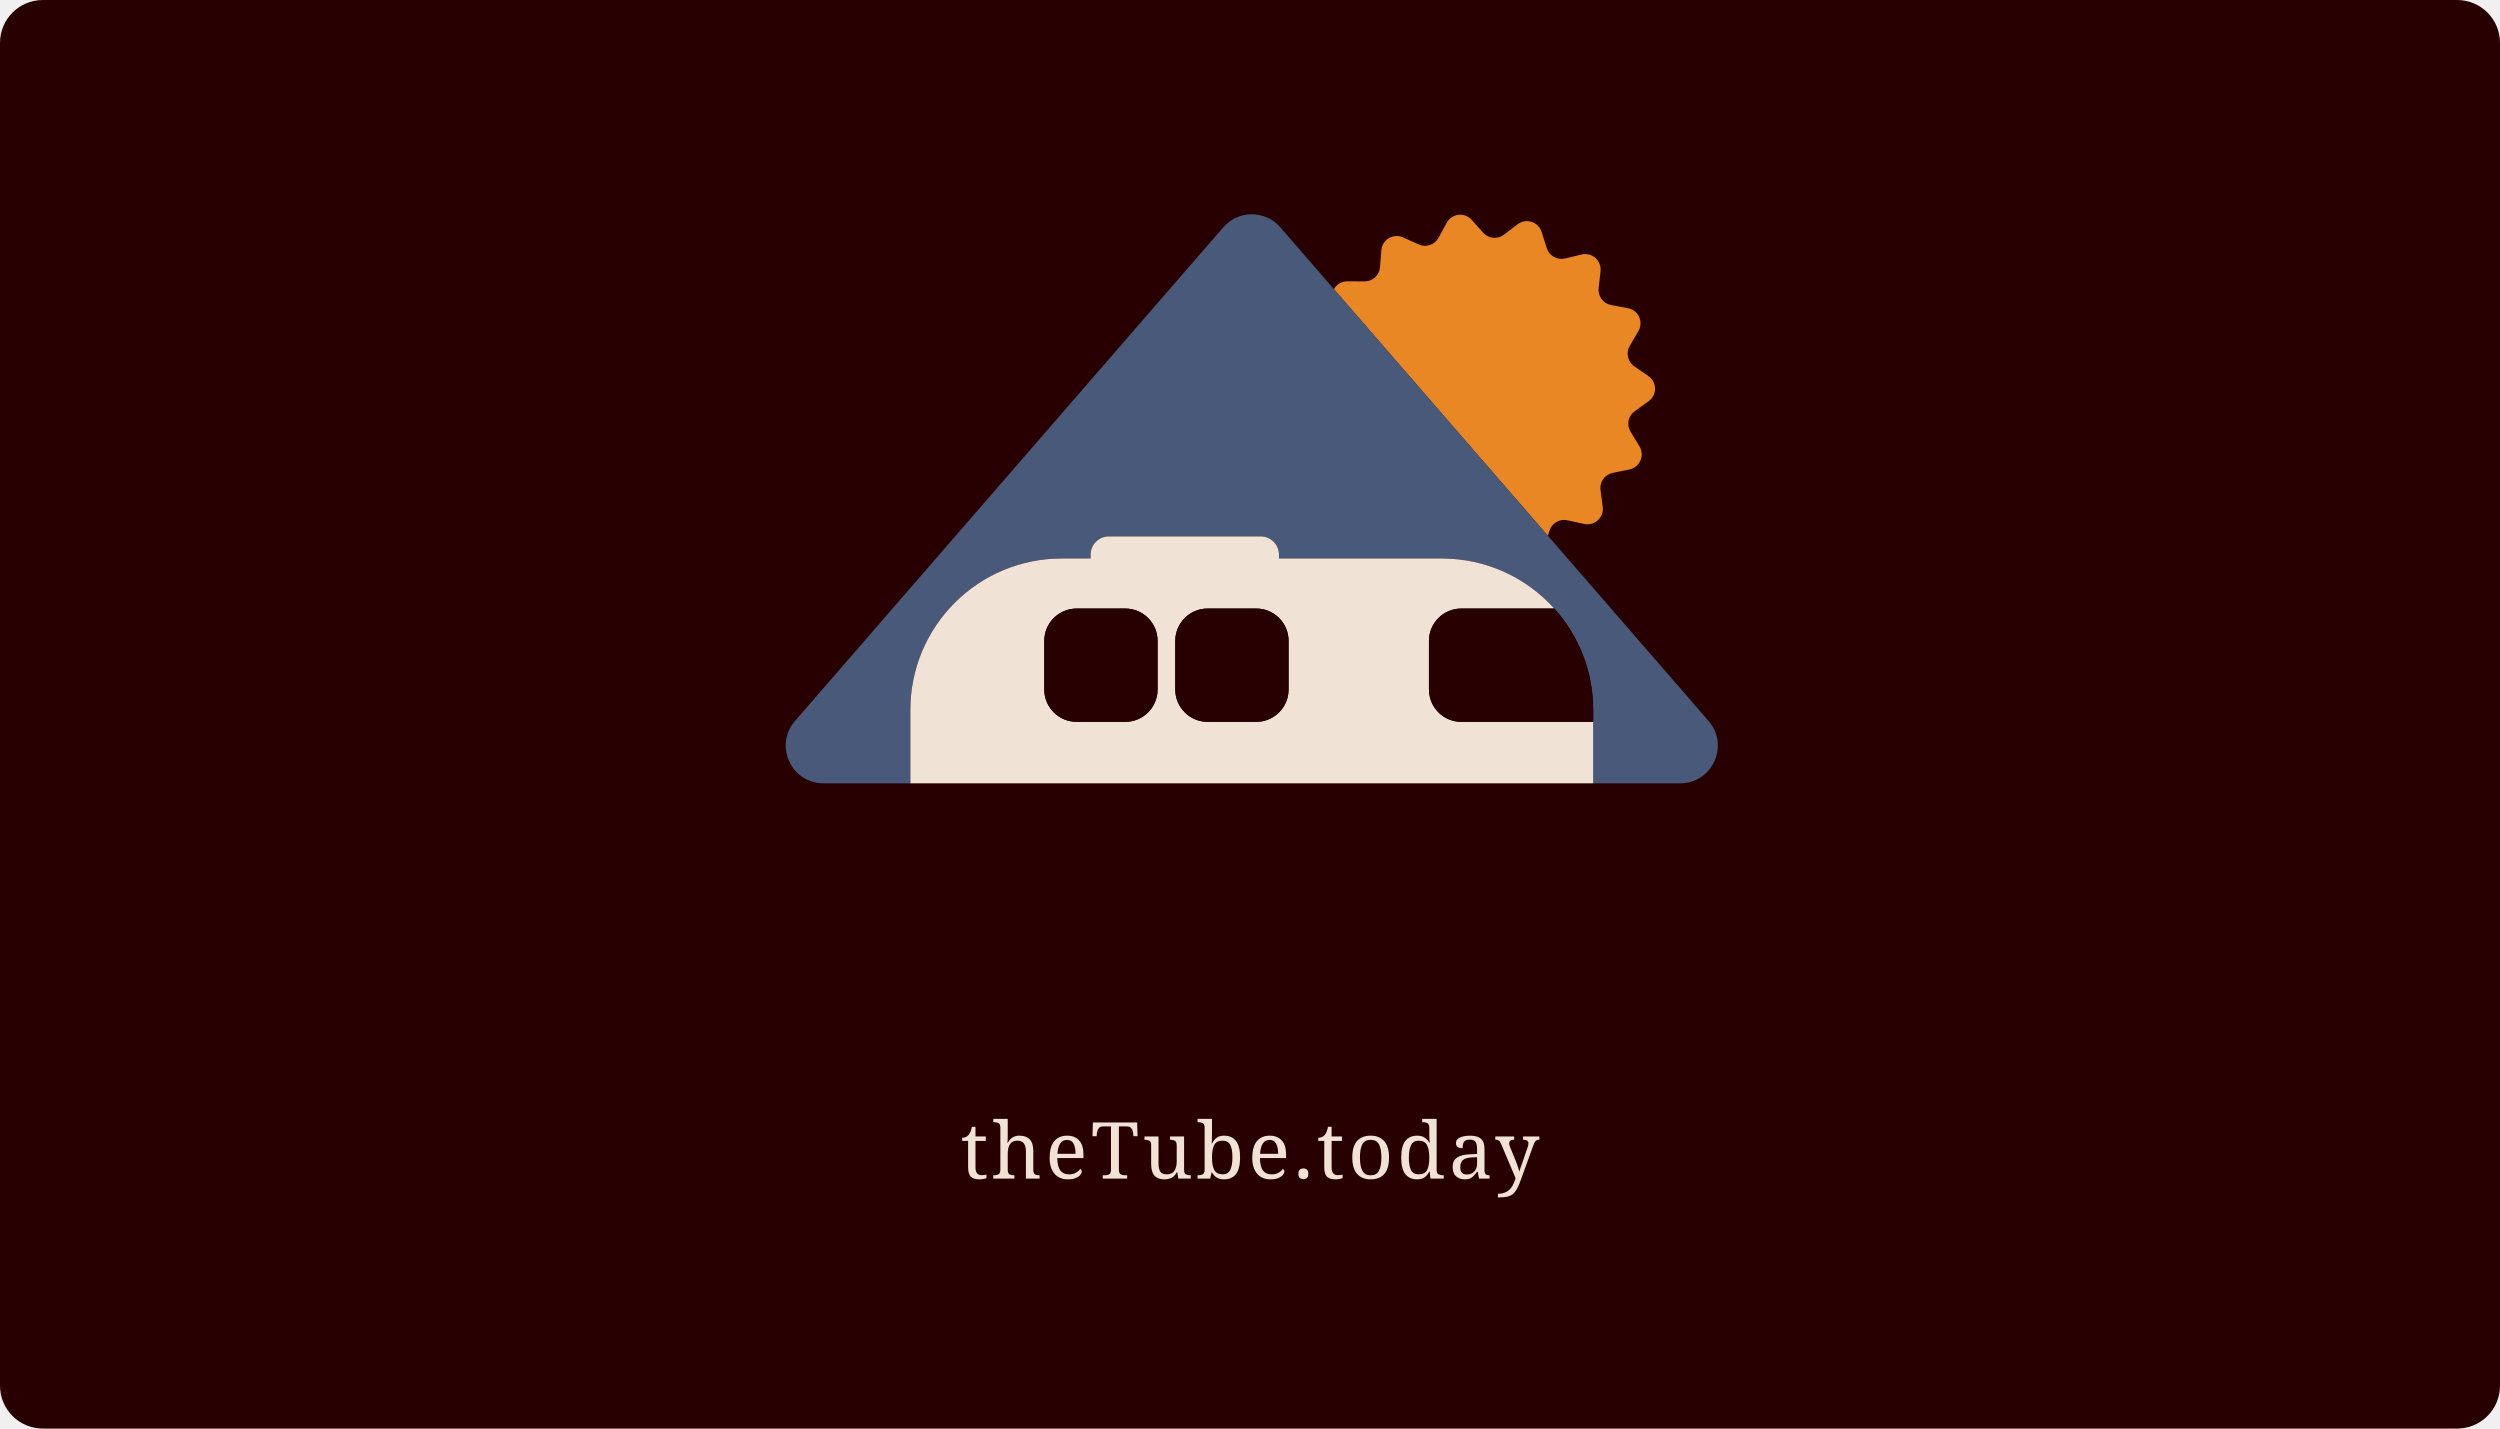
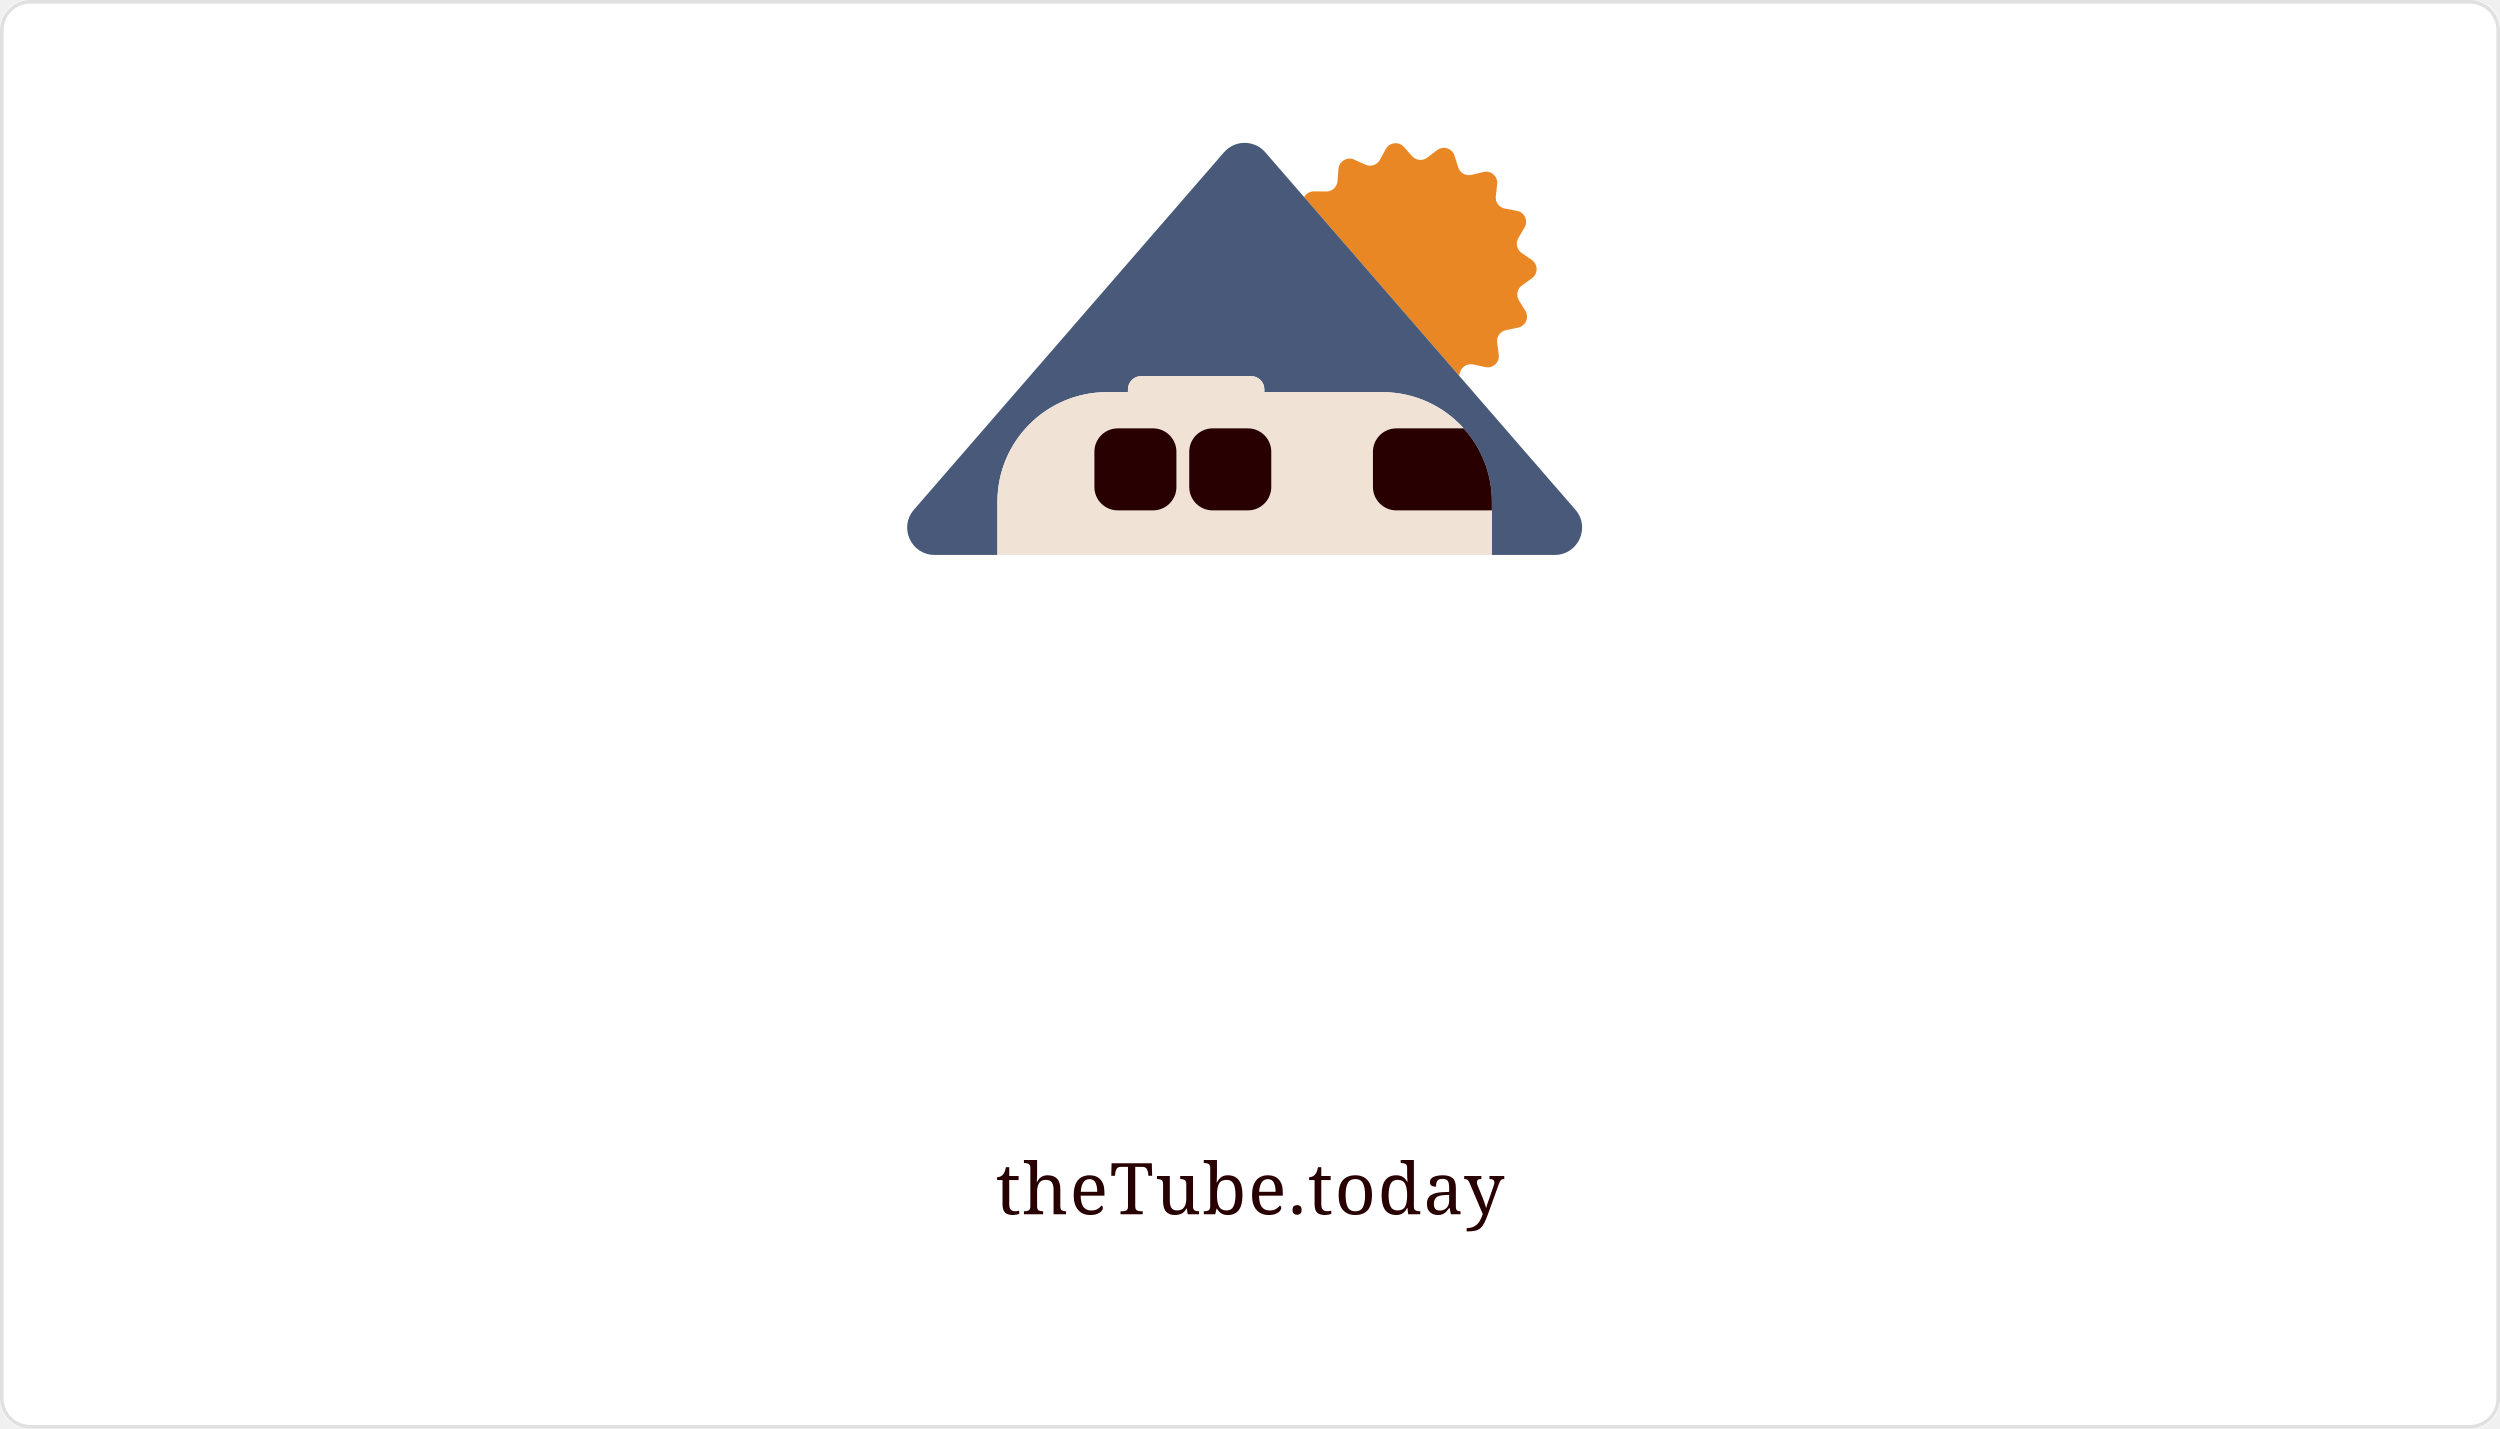
<svg xmlns="http://www.w3.org/2000/svg" viewBox="0 0 700 400" width="700" height="400">
  <defs>
    <style>
-       .bg { fill: #280001; }
-       .logo-orange { fill: #ea8725; }
-       .logo-navy { fill: #48597a; }
-       .logo-cream { fill: #f0e2d5; }
-       .logo-dark { fill: #280001; }
-       .url-text { fill: #f0e2d5; font-family: Georgia, serif; font-size: 22px; letter-spacing: 1px; }
+       .bg { fill: #ffffff; }
+       .url-text { fill: #280001; font-family: Georgia, serif; font-size: 20px; letter-spacing: 0.5px; }
    </style>
  </defs>
-   <rect class="bg" width="700" height="400" rx="12" ry="12" />
-   <g transform="translate(220, 60) scale(0.29)">
-     <path class="logo-orange" d="m735.92,310.42l1.41-4.71c2.22-7.46,9.82-11.94,17.42-10.27l16.15,3.54c10.05,2.2,19.24-6.23,17.92-16.43l-2.13-16.39c-1-7.72,4.12-14.9,11.74-16.47l16.19-3.34c10.08-2.08,15.04-13.52,9.68-22.3l-8.61-14.11c-4.05-6.64-2.3-15.29,4.02-19.82l13.43-9.63c8.36-6,8.25-18.47-.22-24.31l-13.61-9.39c-6.4-4.42-8.32-13.03-4.39-19.74l8.35-14.27c5.2-8.88.02-20.23-10.09-22.12l-16.25-3.04c-7.65-1.43-12.9-8.52-12.04-16.25l1.83-16.43c1.14-10.23-8.21-18.49-18.22-16.1l-16.08,3.83c-7.57,1.8-15.25-2.54-17.61-9.95l-5.01-15.75c-3.12-9.8-15.02-13.55-23.19-7.3l-13.13,10.04c-6.18,4.73-14.96,3.88-20.13-1.93l-10.99-12.35c-6.84-7.69-19.23-6.27-24.15,2.76l-7.91,14.51c-3.72,6.83-12.09,9.63-19.18,6.43l-15.06-6.82c-9.37-4.24-20.12,2.09-20.94,12.35l-1.33,16.48c-.62,7.76-7.12,13.72-14.91,13.67l-16.53-.1c-5.75-.04-10.54,3.12-13.06,7.6l167.32,192.86,39.29,45.28Z" />
-     <path class="logo-navy" d="m891.03,489.19l-155.1-178.77-39.29-45.28-167.32-192.86-51.84-59.75c-14.5-16.72-40.45-16.72-54.96,0l-219.16,252.6L8.97,489.19c-20.44,23.55-3.7,60.22,27.48,60.22h83.91v-70.92c0-80.72,65.43-146.15,146.15-146.15h27.86v-3.67c0-9.77,7.92-17.69,17.69-17.69h146.51c9.77,0,17.69,7.92,17.69,17.69v3.67h157.23c43.09,0,81.82,18.65,108.57,48.31,23.36,25.91,37.58,60.21,37.58,97.84v70.92h83.91c31.18,0,47.91-36.66,27.48-60.22Z" />
-     <path class="logo-cream" d="m652.31,490.07c-17.26,0-31.25-13.99-31.25-31.25v-46.92c0-17.26,13.99-31.25,31.25-31.25h89.75c-26.75-29.67-65.48-48.31-108.57-48.31h-157.23v-3.67c0-9.77-7.92-17.69-17.69-17.69h-146.51c-9.77,0-17.69,7.92-17.69,17.69v3.67h-27.86c-80.72,0-146.15,65.44-146.15,146.15v70.92h659.29v-59.34h-127.33Zm-293.25-31.25c0,17.26-13.99,31.25-31.25,31.25h-46.92c-17.26,0-31.25-13.99-31.25-31.25v-46.92c0-17.26,13.99-31.25,31.25-31.25h46.92c17.26,0,31.25,13.99,31.25,31.25v46.92Zm126.47,0c0,17.26-13.99,31.25-31.25,31.25h-46.92c-17.26,0-31.25-13.99-31.25-31.25v-46.92c0-17.26,13.99-31.25,31.25-31.25h46.92c17.26,0,31.25,13.99,31.25,31.25v46.92Z" />
-     <rect class="logo-dark" x="249.64" y="380.65" width="109.42" height="109.42" rx="31.25" ry="31.25" />
-     <rect class="logo-dark" x="376.11" y="380.65" width="109.42" height="109.42" rx="31.25" ry="31.25" />
-     <path class="logo-dark" d="m621.06,411.9v46.92c0,17.26,13.99,31.25,31.25,31.25h127.33v-11.58c0-37.63-14.22-71.93-37.58-97.84h-89.75c-17.26,0-31.25,13.99-31.25,31.25Z" />
+   <rect class="bg" width="700" height="400" rx="8" ry="8" />
+   <rect x="0.5" y="0.5" width="699" height="399" rx="8" ry="8" fill="none" stroke="#e0e0e0" stroke-width="1" />
+   <g transform="translate(254, 40) scale(0.21)">
+     <path fill="#ea8725" d="m735.92,310.42l1.41-4.71c2.22-7.46,9.82-11.94,17.42-10.27l16.15,3.54c10.05,2.2,19.24-6.23,17.92-16.43l-2.13-16.39c-1-7.72,4.12-14.9,11.74-16.47l16.19-3.34c10.08-2.08,15.04-13.52,9.68-22.3l-8.61-14.11c-4.05-6.64-2.3-15.29,4.02-19.82l13.43-9.63c8.36-6,8.25-18.47-.22-24.31l-13.61-9.39c-6.4-4.42-8.32-13.03-4.39-19.74l8.35-14.27c5.2-8.88.02-20.23-10.09-22.12l-16.25-3.04c-7.65-1.43-12.9-8.52-12.04-16.25l1.83-16.43c1.14-10.23-8.21-18.49-18.22-16.1l-16.08,3.83c-7.57,1.8-15.25-2.54-17.61-9.95l-5.01-15.75c-3.12-9.8-15.02-13.55-23.19-7.3l-13.13,10.04c-6.18,4.73-14.96,3.88-20.13-1.93l-10.99-12.35c-6.84-7.69-19.23-6.27-24.15,2.76l-7.91,14.51c-3.72,6.83-12.09,9.63-19.18,6.43l-15.06-6.82c-9.37-4.24-20.12,2.09-20.94,12.35l-1.33,16.48c-.62,7.76-7.12,13.72-14.91,13.67l-16.53-.1c-5.75-.04-10.54,3.12-13.06,7.6l167.32,192.86,39.29,45.28Z" />
+     <path fill="#48597a" d="m891.03,489.19l-155.1-178.77-39.29-45.28-167.32-192.86-51.84-59.75c-14.5-16.72-40.45-16.72-54.96,0l-219.16,252.6L8.97,489.19c-20.44,23.55-3.7,60.22,27.48,60.22h83.91v-70.92c0-80.72,65.43-146.15,146.15-146.15h27.86v-3.67c0-9.77,7.92-17.69,17.69-17.69h146.51c9.77,0,17.69,7.92,17.69,17.69v3.67h157.23c43.09,0,81.82,18.65,108.57,48.31,23.36,25.91,37.58,60.21,37.58,97.84v70.92h83.91c31.18,0,47.91-36.66,27.48-60.22Z" />
+     <path fill="#f0e2d5" d="m652.31,490.07c-17.26,0-31.25-13.99-31.25-31.25v-46.92c0-17.26,13.99-31.25,31.25-31.25h89.75c-26.75-29.67-65.48-48.31-108.57-48.31h-157.23v-3.67c0-9.77-7.92-17.69-17.69-17.69h-146.51c-9.77,0-17.69,7.92-17.69,17.69v3.67h-27.86c-80.72,0-146.15,65.44-146.15,146.15v70.92h659.29v-59.34h-127.33Zm-293.25-31.25c0,17.26-13.99,31.25-31.25,31.25h-46.92c-17.26,0-31.25-13.99-31.25-31.25v-46.92c0-17.26,13.99-31.25,31.25-31.25h46.92c17.26,0,31.25,13.99,31.25,31.25v46.92Zm126.47,0c0,17.26-13.99,31.25-31.25,31.25h-46.92c-17.26,0-31.25-13.99-31.25-31.25v-46.92c0-17.26,13.99-31.25,31.25-31.25h46.92c17.26,0,31.25,13.99,31.25,31.25v46.92Z" />
+     <rect fill="#280001" x="249.64" y="380.65" width="109.42" height="109.42" rx="31.25" ry="31.25" />
+     <rect fill="#280001" x="376.11" y="380.65" width="109.42" height="109.42" rx="31.25" ry="31.25" />
+     <path fill="#280001" d="m621.06,411.9v46.92c0,17.26,13.99,31.25,31.25,31.25h127.33v-11.58c0-37.63-14.22-71.93-37.58-97.84h-89.75c-17.26,0-31.25,13.99-31.25,31.25Z" />
  </g>
-   <text class="url-text" x="350" y="330" text-anchor="middle">theTube.today</text>
+   <text class="url-text" x="350" y="340" text-anchor="middle">theTube.today</text>
</svg>
